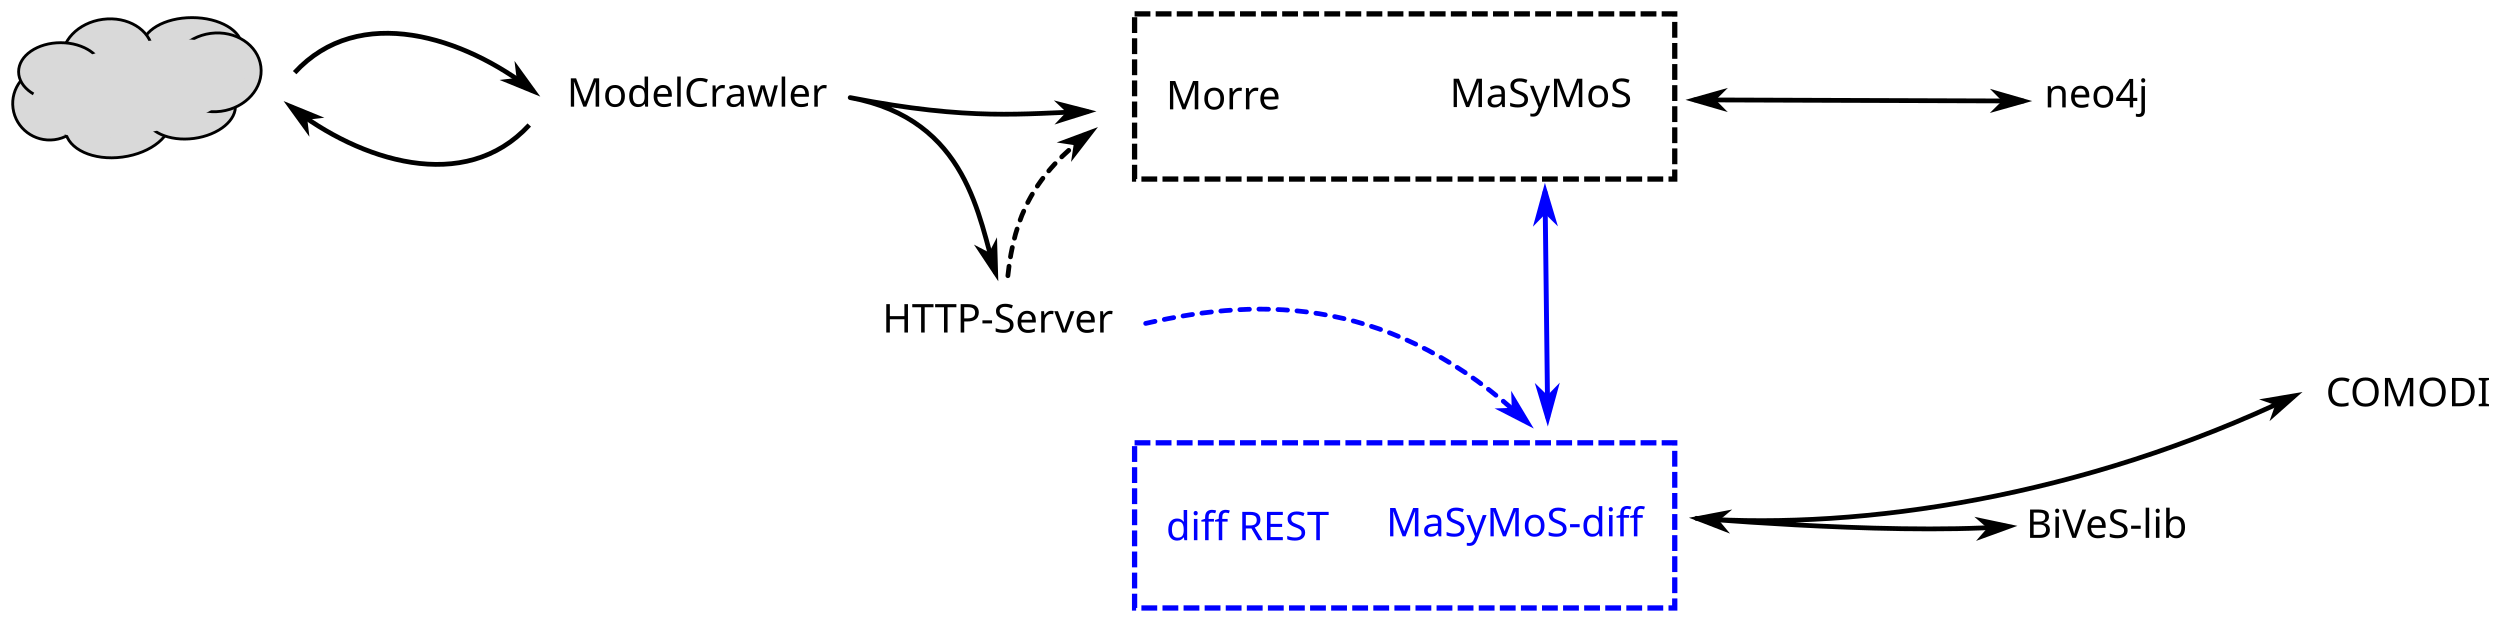
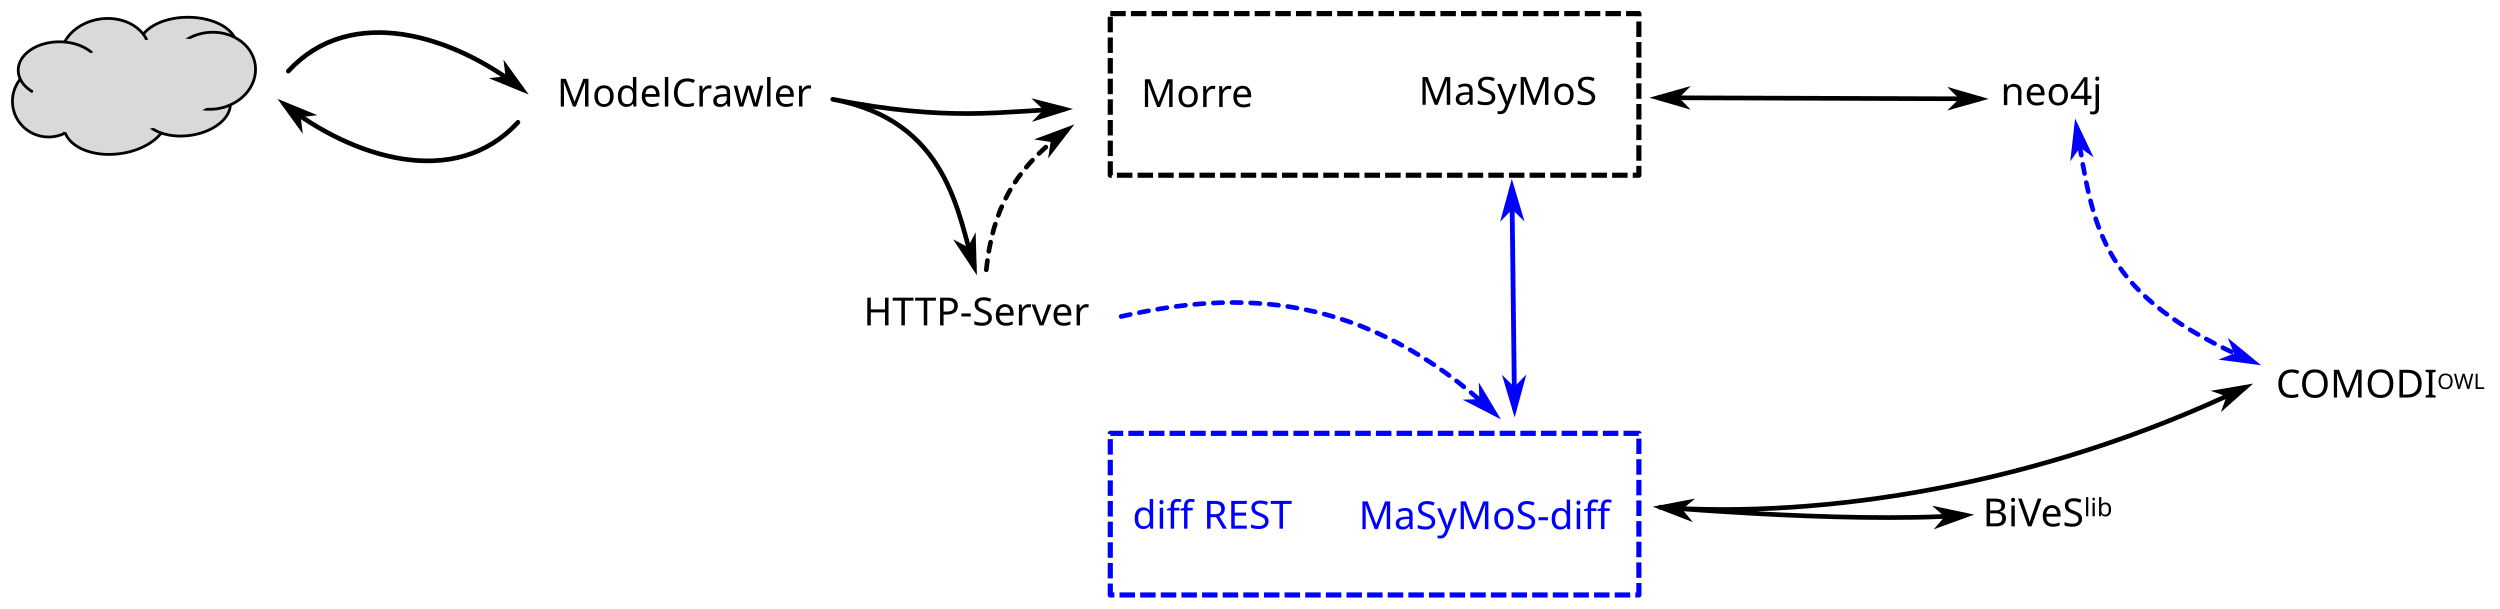
- <svg xmlns="http://www.w3.org/2000/svg" xmlns:ns1="http://www.openswatchbook.org/uri/2009/osb" width="444.135mm" height="110.478mm" viewBox="0 0 1573.706 391.459" id="svg2" version="1.1">
+ <svg xmlns="http://www.w3.org/2000/svg" xmlns:ns1="http://www.openswatchbook.org/uri/2009/osb" width="453.858mm" height="110.478mm" viewBox="0 0 1608.158 391.459" id="svg2" version="1.1">
  <defs id="defs4">
+     <marker style="overflow:visible" id="marker123937" refX="0" refY="0" orient="auto">
+       <path transform="matrix(-0.4,0,0,-0.4,-4,0)" style="fill:#0000ff;fill-opacity:1;fill-rule:evenodd;stroke:#0000ff;stroke-width:1pt;stroke-opacity:1" d="M 0,0 5,-5 -12.5,0 5,5 0,0 Z" id="path123939" />
+     </marker>
+     <marker style="overflow:visible" id="marker123819" refX="0" refY="0" orient="auto">
+       <path transform="matrix(0.4,0,0,0.4,4,0)" style="fill:#0000ff;fill-opacity:1;fill-rule:evenodd;stroke:#0000ff;stroke-width:1pt;stroke-opacity:1" d="M 0,0 5,-5 -12.5,0 5,5 0,0 Z" id="path123821" />
+     </marker>
    <marker style="overflow:visible" id="marker123032" refX="0" refY="0" orient="auto">
      <path transform="matrix(0.4,0,0,0.4,4,0)" style="fill:#0000ff;fill-opacity:1;fill-rule:evenodd;stroke:#0000ff;stroke-width:1pt;stroke-opacity:1" d="M 0,0 5,-5 -12.5,0 5,5 0,0 Z" id="path123034" />
    </marker>
    <linearGradient id="linearGradient123020" ns1:paint="solid">
      <stop style="stop-color:#000000;stop-opacity:1;" offset="0" id="stop123022" />
    </linearGradient>
    <marker orient="auto" refY="0" refX="0" id="marker114404" style="overflow:visible">
      <path id="path114406" d="M 0,0 5,-5 -12.5,0 5,5 0,0 Z" style="fill:#000000;fill-opacity:1;fill-rule:evenodd;stroke:#000000;stroke-width:1pt;stroke-opacity:1" transform="matrix(-0.4,0,0,-0.4,-4,0)" />
    </marker>
    <marker style="overflow:visible" id="marker114286" refX="0" refY="0" orient="auto">
      <path transform="matrix(-0.4,0,0,-0.4,-4,0)" style="fill:#0000ff;fill-opacity:1;fill-rule:evenodd;stroke:#0000ff;stroke-width:1pt;stroke-opacity:1" d="M 0,0 5,-5 -12.5,0 5,5 0,0 Z" id="path114288" />
    </marker>
    <marker orient="auto" refY="0" refX="0" id="marker114132" style="overflow:visible">
      <path id="path114134" d="M 0,0 5,-5 -12.5,0 5,5 0,0 Z" style="fill:#000000;fill-opacity:1;fill-rule:evenodd;stroke:#000000;stroke-width:1pt;stroke-opacity:1" transform="matrix(0.4,0,0,0.4,4,0)" />
    </marker>
    <marker style="overflow:visible" id="marker114050" refX="0" refY="0" orient="auto">
      <path transform="matrix(-0.4,0,0,-0.4,-4,0)" style="fill:#000000;fill-opacity:1;fill-rule:evenodd;stroke:#000000;stroke-width:1pt;stroke-opacity:1" d="M 0,0 5,-5 -12.5,0 5,5 0,0 Z" id="path114052" />
    </marker>
    <marker orient="auto" refY="0" refX="0" id="marker112670" style="overflow:visible">
      <path id="path112672" d="M 0,0 5,-5 -12.5,0 5,5 0,0 Z" style="fill:#0000ff;fill-opacity:1;fill-rule:evenodd;stroke:#0000ff;stroke-width:1pt;stroke-opacity:1" transform="matrix(-0.4,0,0,-0.4,-4,0)" />
    </marker>
    <marker style="overflow:visible" id="marker111088" refX="0" refY="0" orient="auto">
      <path transform="matrix(-0.4,0,0,-0.4,-4,0)" style="fill:#000000;fill-opacity:1;fill-rule:evenodd;stroke:#000000;stroke-width:1pt;stroke-opacity:1" d="M 0,0 5,-5 -12.5,0 5,5 0,0 Z" id="path111090" />
    </marker>
    <marker style="overflow:visible" id="marker111018" refX="0" refY="0" orient="auto">
      <path transform="matrix(0.4,0,0,0.4,4,0)" style="fill:#000000;fill-opacity:1;fill-rule:evenodd;stroke:#000000;stroke-width:1pt;stroke-opacity:1" d="M 0,0 5,-5 -12.5,0 5,5 0,0 Z" id="path111020" />
    </marker>
    <marker orient="auto" refY="0" refX="0" id="marker110226" style="overflow:visible">
      <path id="path110228" d="M 0,0 5,-5 -12.5,0 5,5 0,0 Z" style="fill:#000000;fill-opacity:1;fill-rule:evenodd;stroke:#000000;stroke-width:1pt;stroke-opacity:1" transform="matrix(-0.4,0,0,-0.4,-4,0)" />
    </marker>
    <marker orient="auto" refY="0" refX="0" id="Arrow1Mstart" style="overflow:visible">
      <path id="path107322" d="M 0,0 5,-5 -12.5,0 5,5 0,0 Z" style="fill:#000000;fill-opacity:1;fill-rule:evenodd;stroke:#000000;stroke-width:1pt;stroke-opacity:1" transform="matrix(0.4,0,0,0.4,4,0)" />
    </marker>
    <marker orient="auto" refY="0" refX="0" id="marker108034" style="overflow:visible">
      <path id="path108036" d="M 0,0 5,-5 -12.5,0 5,5 0,0 Z" style="fill:#000000;fill-opacity:1;fill-rule:evenodd;stroke:#000000;stroke-width:1pt;stroke-opacity:1" transform="matrix(-0.4,0,0,-0.4,-4,0)" />
    </marker>
    <marker style="overflow:visible" id="marker107620" refX="0" refY="0" orient="auto">
      <path transform="matrix(-0.4,0,0,-0.4,-4,0)" style="fill:#000000;fill-opacity:1;fill-rule:evenodd;stroke:#000000;stroke-width:1pt;stroke-opacity:1" d="M 0,0 5,-5 -12.5,0 5,5 0,0 Z" id="path107622" />
    </marker>
    <marker orient="auto" refY="0" refX="0" id="Arrow1Mend" style="overflow:visible">
      <path id="path107325" d="M 0,0 5,-5 -12.5,0 5,5 0,0 Z" style="fill:#000000;fill-opacity:1;fill-rule:evenodd;stroke:#000000;stroke-width:1pt;stroke-opacity:1" transform="matrix(-0.4,0,0,-0.4,-4,0)" />
    </marker>
    <marker orient="auto" refY="0" refX="0" id="Arrow1Lend" style="overflow:visible">
      <path id="path107319" d="M 0,0 5,-5 -12.5,0 5,5 0,0 Z" style="fill:#000000;fill-opacity:1;fill-rule:evenodd;stroke:#000000;stroke-width:1pt;stroke-opacity:1" transform="matrix(-0.8,0,0,-0.8,-10,0)" />
    </marker>
    <clipPath clipPathUnits="userSpaceOnUse" id="clipEmfPath1">
      <path d="m 4.475,-1.79 582.618,0 0,841.262 -582.618,0 z" id="path3341" />
    </clipPath>
    <pattern id="EMFhbasepattern" patternUnits="userSpaceOnUse" width="6" height="6" x="0" y="0" />
    <clipPath clipPathUnits="userSpaceOnUse" id="clipEmfPath1-1">
      <path d="m 0.895,2.685 531.606,0 0,444.795 -531.606,0 z" id="path6104" />
    </clipPath>
    <pattern id="EMFhbasepattern-6" patternUnits="userSpaceOnUse" width="6" height="6" x="0" y="0" />
  </defs>
  <g id="layer1" transform="translate(122.6155,-465.2041)">
    <g transform="matrix(2.653074,0,0,2.653074,-1021.249,-1236.657)" id="layer1-3">
      <g transform="translate(-42.85714,30)" id="g6280">
        <path id="path6175" d="m 392.235,627.407 c -4.815,0.647 -8.209,5.004 -7.577,9.756 0.632,4.751 5.051,8.082 9.851,7.451 4.815,-0.647 8.193,-5.004 7.561,-9.756 -0.631,-4.751 -5.036,-8.083 -9.835,-7.451 z" style="fill:#d9d9d9;fill-opacity:1;fill-rule:evenodd;stroke:none" />
        <path id="path6177" d="m 392.235,627.407 c -4.815,0.647 -8.209,5.004 -7.577,9.756 0.632,4.751 5.051,8.082 9.851,7.451 4.815,-0.647 8.193,-5.004 7.561,-9.756 -0.631,-4.751 -5.036,-8.083 -9.835,-7.451" style="fill:none;stroke:#000000;stroke-width:0.679px;stroke-linecap:butt;stroke-linejoin:round;stroke-miterlimit:4;stroke-dasharray:none;stroke-opacity:1" />
        <path id="path6179" d="m 408.542,633.058 c -6.899,0.931 -12.029,5.178 -11.461,9.503 0.584,4.326 6.646,7.104 13.544,6.172 6.899,-0.916 12.029,-5.162 11.461,-9.487 -0.584,-4.325 -6.646,-7.104 -13.544,-6.188 z" style="fill:#d9d9d9;fill-opacity:1;fill-rule:evenodd;stroke:none" />
        <path id="path6181" d="m 408.542,633.058 c -6.899,0.931 -12.029,5.178 -11.461,9.503 0.584,4.326 6.646,7.104 13.544,6.172 6.899,-0.916 12.029,-5.162 11.461,-9.487 -0.584,-4.325 -6.646,-7.104 -13.544,-6.188" style="fill:none;stroke:#000000;stroke-width:0.679px;stroke-linecap:butt;stroke-linejoin:round;stroke-miterlimit:4;stroke-dasharray:none;stroke-opacity:1" />
        <path id="path6183" d="m 425.827,631.006 c -5.904,0.789 -10.292,4.389 -9.803,8.067 0.489,3.678 5.667,6.014 11.555,5.241 5.904,-0.789 10.293,-4.404 9.803,-8.083 -0.489,-3.662 -5.667,-6.014 -11.556,-5.225 z" style="fill:#d9d9d9;fill-opacity:1;fill-rule:evenodd;stroke:none" />
        <path id="path6185" d="m 425.827,631.006 c -5.904,0.789 -10.292,4.389 -9.803,8.067 0.489,3.678 5.667,6.014 11.555,5.241 5.904,-0.789 10.293,-4.404 9.803,-8.083 -0.489,-3.662 -5.667,-6.014 -11.556,-5.225" style="fill:none;stroke:#000000;stroke-width:0.679px;stroke-linecap:butt;stroke-linejoin:round;stroke-miterlimit:4;stroke-dasharray:none;stroke-opacity:1" />
        <path id="path6187" d="m 427.138,615.646 c -6.535,0 -11.839,3.11 -11.839,6.93 0,3.836 5.304,6.93 11.839,6.93 6.535,0 11.84,-3.094 11.84,-6.93 0,-3.82 -5.304,-6.93 -11.84,-6.93 z" style="fill:#d9d9d9;fill-opacity:1;fill-rule:evenodd;stroke:none" />
        <path id="path6189" d="m 427.138,615.646 c -6.535,0 -11.839,3.11 -11.839,6.93 0,3.836 5.304,6.93 11.839,6.93 6.535,0 11.84,-3.094 11.84,-6.93 0,-3.82 -5.304,-6.93 -11.84,-6.93" style="fill:none;stroke:#000000;stroke-width:0.679px;stroke-linecap:butt;stroke-linejoin:round;stroke-miterlimit:4;stroke-dasharray:none;stroke-opacity:1" />
        <path id="path6191" d="m 431.558,619.387 c -5.904,0.789 -10.135,5.557 -9.456,10.656 0.679,5.115 6.014,8.603 11.903,7.83 5.904,-0.789 10.135,-5.557 9.456,-10.656 -0.679,-5.099 -6.014,-8.604 -11.903,-7.83 z" style="fill:#d9d9d9;fill-opacity:1;fill-rule:evenodd;stroke:none" />
        <path transform="matrix(0.2822222,0,0,0.2822222,294.1872,578.8329)" id="path6193" d="m 486.746,143.697 c -20.92,2.797 -35.91,19.689 -33.505,37.756 2.405,18.123 21.311,30.484 42.175,27.744 20.919,-2.797 35.91,-19.689 33.505,-37.756 -2.405,-18.067 -21.311,-30.485 -42.175,-27.744" clip-path="url(#clipEmfPath1-1)" style="fill:none;stroke:#000000;stroke-width:2.405px;stroke-linecap:butt;stroke-linejoin:round;stroke-miterlimit:4;stroke-dasharray:none;stroke-opacity:1" />
        <path id="path6195" d="m 405.953,616.057 c -5.904,0.789 -10.166,5.272 -9.535,10.024 0.631,4.736 5.92,7.956 11.824,7.167 5.888,-0.774 10.166,-5.257 9.535,-10.008 -0.632,-4.751 -5.936,-7.972 -11.824,-7.183 z" style="fill:#d9d9d9;fill-opacity:1;fill-rule:evenodd;stroke:none" />
        <path id="path6197" d="m 405.953,616.057 c -5.904,0.789 -10.166,5.272 -9.535,10.024 0.631,4.736 5.92,7.956 11.824,7.167 5.888,-0.774 10.166,-5.257 9.535,-10.008 -0.632,-4.751 -5.936,-7.972 -11.824,-7.183" style="fill:none;stroke:#000000;stroke-width:0.679px;stroke-linecap:butt;stroke-linejoin:round;stroke-miterlimit:4;stroke-dasharray:none;stroke-opacity:1" />
        <path id="path6199" d="m 395.976,621.597 c -5.525,0 -9.992,3.078 -9.992,6.898 0,3.82 4.467,6.899 9.992,6.899 5.51,0 9.993,-3.078 9.993,-6.899 0,-3.82 -4.483,-6.898 -9.993,-6.898 z" style="fill:#d9d9d9;fill-opacity:1;fill-rule:evenodd;stroke:none" />
        <path id="path6201" d="m 395.976,621.597 c -5.525,0 -9.992,3.078 -9.992,6.898 0,3.82 4.467,6.899 9.992,6.899 5.51,0 9.993,-3.078 9.993,-6.899 0,-3.82 -4.483,-6.898 -9.993,-6.898" style="fill:none;stroke:#000000;stroke-width:0.679px;stroke-linecap:butt;stroke-linejoin:round;stroke-miterlimit:4;stroke-dasharray:none;stroke-opacity:1" />
        <path id="path6203" d="m 412.172,621.929 c -14.113,2.857 -24.611,9.882 -23.443,15.707 1.184,5.809 13.576,8.225 27.705,5.367 14.129,-2.842 24.626,-9.882 23.442,-15.692 -1.168,-5.825 -13.576,-8.225 -27.705,-5.383 z" style="fill:#d9d9d9;fill-opacity:1;fill-rule:evenodd;stroke:none" />
      </g>
    </g>
-     <text xml:space="preserve" style="font-style:normal;font-weight:normal;font-size:15px;line-height:125%;font-family:sans-serif;letter-spacing:0px;word-spacing:0px;fill:#000000;fill-opacity:1;stroke:none;stroke-width:1px;stroke-linecap:butt;stroke-linejoin:miter;stroke-opacity:1" x="234.286" y="532.362" id="text106376">
-       <tspan id="tspan106378" x="234.286" y="532.362" style="font-size:25px">ModelCrawler</tspan>
+     <text xml:space="preserve" style="font-style:normal;font-weight:normal;font-size:15px;line-height:125%;font-family:sans-serif;letter-spacing:0px;word-spacing:0px;fill:#000000;fill-opacity:1;stroke:none;stroke-width:1px;stroke-linecap:butt;stroke-linejoin:miter;stroke-opacity:1" x="235.667" y="533.744" id="text106376">
+       <tspan id="tspan106378" x="235.667" y="533.744" style="font-size:25px">ModelCrawler</tspan>
    </text>
-     <g id="g107206" transform="translate(125.7143,-5.714286)">
-       <g transform="translate(0,-4.037128)" id="g107200">
+     <g id="g123746">
+       <g transform="translate(125.7143,-9.751414)" id="g107200">
        <text xml:space="preserve" style="font-style:normal;font-weight:normal;font-size:15px;line-height:125%;font-family:sans-serif;letter-spacing:0px;word-spacing:0px;fill:#000000;fill-opacity:1;stroke:none;stroke-width:1px;stroke-linecap:butt;stroke-linejoin:miter;stroke-opacity:1" x="485.714" y="543.791" id="text106380">
          <tspan x="485.714" y="543.791" id="tspan106384" style="font-size:25px">Morre</tspan>
        </text>
        <text xml:space="preserve" style="font-style:normal;font-weight:normal;font-size:15px;line-height:125%;font-family:sans-serif;letter-spacing:0px;word-spacing:0px;fill:#000000;fill-opacity:1;stroke:none;stroke-width:1px;stroke-linecap:butt;stroke-linejoin:miter;stroke-opacity:1" x="664.286" y="542.362" id="text106388">
          <tspan x="664.286" y="542.362" id="tspan106392" style="font-size:25px">MaSyMoS</tspan>
        </text>
      </g>
-       <rect style="fill:none;stroke:#000000;stroke-width:3.318;stroke-miterlimit:4;stroke-dasharray:9.954, 3.318;stroke-dashoffset:0;stroke-opacity:1" y="479.664" x="465.873" height="103.968" width="340.025" id="rect106396" />
+       <rect style="fill:none;stroke:#000000;stroke-width:3.318;stroke-linejoin:round;stroke-miterlimit:4;stroke-dasharray:9.954, 3.318;stroke-dashoffset:0;stroke-opacity:1" y="473.95" x="591.587" height="103.968" width="340.025" id="rect106396" />
    </g>
    <g transform="translate(127.1429,150.2486)" id="g107216" />
-     <g id="g112096">
-       <g transform="translate(125.7143,260.2486)" id="g107232">
-         <text xml:space="preserve" style="font-style:normal;font-weight:normal;font-size:15px;line-height:125%;font-family:sans-serif;letter-spacing:0px;word-spacing:0px;fill:#0000ff;fill-opacity:1;stroke:none;stroke-width:1px;stroke-linecap:butt;stroke-linejoin:miter;stroke-opacity:1" x="485.714" y="545.005" id="text107218">
-           <tspan id="tspan107228" x="485.714" y="545.005" style="font-size:25px;fill:#0000ff;fill-opacity:1">diff REST</tspan>
-         </text>
-         <text xml:space="preserve" style="font-style:normal;font-weight:normal;font-size:15px;line-height:125%;font-family:sans-serif;letter-spacing:0px;word-spacing:0px;fill:#0000ff;fill-opacity:1;stroke:none;stroke-width:1px;stroke-linecap:butt;stroke-linejoin:miter;stroke-opacity:1" x="624.286" y="542.582" id="text107222">
-           <tspan x="624.286" y="542.582" id="tspan107224" style="font-size:25px;fill:#0000ff;fill-opacity:1">MaSyMoS-diff</tspan>
-         </text>
-       </g>
-       <rect id="rect107226" width="340.025" height="103.968" x="591.587" y="743.95" style="fill:none;stroke:#0000ff;stroke-width:3.318;stroke-miterlimit:4;stroke-dasharray:9.954, 3.318;stroke-dashoffset:0;stroke-opacity:1" />
+     <g id="g123754">
+       <text id="text107218" y="805.254" x="605.903" style="font-style:normal;font-weight:normal;font-size:15px;line-height:125%;font-family:sans-serif;letter-spacing:0px;word-spacing:0px;fill:#0000ff;fill-opacity:1;stroke:none;stroke-width:1px;stroke-linecap:butt;stroke-linejoin:miter;stroke-opacity:1" xml:space="preserve">
+         <tspan style="font-size:25px;fill:#0000ff;fill-opacity:1" y="805.254" x="605.903" id="tspan107228">diff REST</tspan>
+       </text>
+       <text id="text107222" y="805.593" x="751.381" style="font-style:normal;font-weight:normal;font-size:15px;line-height:125%;font-family:sans-serif;letter-spacing:0px;word-spacing:0px;fill:#0000ff;fill-opacity:1;stroke:none;stroke-width:1px;stroke-linecap:butt;stroke-linejoin:miter;stroke-opacity:1" xml:space="preserve">
+         <tspan style="font-size:25px;fill:#0000ff;fill-opacity:1" id="tspan107224" y="805.593" x="751.381">MaSyMoS-diff</tspan>
+       </text>
+       <rect id="rect107226" width="340.025" height="103.968" x="591.587" y="743.95" style="fill:none;stroke:#0000ff;stroke-width:3.318;stroke-linecap:butt;stroke-linejoin:round;stroke-miterlimit:4;stroke-dasharray:9.954, 3.318;stroke-dashoffset:1.659;stroke-opacity:1" />
    </g>
    <text xml:space="preserve" style="font-style:normal;font-weight:normal;font-size:15px;line-height:125%;font-family:sans-serif;letter-spacing:0px;word-spacing:0px;fill:#000000;fill-opacity:1;stroke:none;stroke-width:1px;stroke-linecap:butt;stroke-linejoin:miter;stroke-opacity:1" x="432.857" y="674.505" id="text107267">
      <tspan id="tspan107269" x="432.857" y="674.505" style="font-size:25px">HTTP-Server</tspan>
    </text>
    <text xml:space="preserve" style="font-style:normal;font-weight:normal;font-size:25px;line-height:125%;font-family:sans-serif;letter-spacing:0px;word-spacing:0px;fill:#000000;fill-opacity:1;stroke:none;stroke-width:1px;stroke-linecap:butt;stroke-linejoin:miter;stroke-opacity:1" x="1164.286" y="532.831" id="text107290">
      <tspan x="1164.286" y="532.831" id="tspan107294">neo4j</tspan>
    </text>
    <text xml:space="preserve" style="font-style:normal;font-weight:normal;font-size:25px;line-height:125%;font-family:sans-serif;letter-spacing:0px;word-spacing:0px;fill:#000000;fill-opacity:1;stroke:none;stroke-width:1px;stroke-linecap:butt;stroke-linejoin:miter;stroke-opacity:1" x="1341.429" y="720.934" id="text107298">
-       <tspan x="1341.429" y="720.934" id="tspan107302">COMODI</tspan>
+       <tspan x="1341.429" y="720.934" id="tspan107302">COMODI<tspan style="font-size:13.75px;baseline-shift:super" id="tspan123761">OWL</tspan>
+       </tspan>
    </text>
    <text xml:space="preserve" style="font-style:normal;font-weight:normal;font-size:25px;line-height:125%;font-family:sans-serif;letter-spacing:0px;word-spacing:0px;fill:#000000;fill-opacity:1;stroke:none;stroke-width:1px;stroke-linecap:butt;stroke-linejoin:miter;stroke-opacity:1" x="1152.857" y="803.791" id="text107306">
-       <tspan id="tspan107308" x="1152.857" y="803.791">BiVeS-lib</tspan>
+       <tspan id="tspan107308" x="1152.857" y="803.791">BiVeS<tspan style="font-size:16.25px;baseline-shift:super" id="tspan125901">lib</tspan>
+       </tspan>
    </text>
-     <path style="fill:none;fill-rule:evenodd;stroke:#000000;stroke-width:3;stroke-linecap:butt;stroke-linejoin:miter;stroke-miterlimit:4;stroke-dasharray:none;stroke-opacity:1;marker-end:url(#Arrow1Mend)" d="m 62.857,510.934 c 40.561,-44.13 106.893,-22.446 150,11.429" id="path107310" />
-     <path id="path107618" d="m 210.544,543.899 c -40.561,44.13 -106.893,22.446 -150,-11.429" style="fill:none;fill-rule:evenodd;stroke:#000000;stroke-width:3;stroke-linecap:butt;stroke-linejoin:miter;stroke-miterlimit:4;stroke-dasharray:none;stroke-opacity:1;marker-end:url(#marker107620)" />
-     <path style="fill:none;fill-rule:evenodd;stroke:#000000;stroke-width:3;stroke-linecap:round;stroke-linejoin:round;stroke-miterlimit:4;stroke-dasharray:none;stroke-opacity:1;marker-start:url(#Arrow1Mstart);marker-end:url(#marker108034)" d="m 561.691,535.443 c -39.328,1.032 -72.854,6.113 -149.12,-8.796 74.697,13.832 80.903,76.869 91.429,110" id="path108026" />
+     <path style="fill:none;fill-rule:evenodd;stroke:#000000;stroke-width:3;stroke-linecap:round;stroke-linejoin:round;stroke-miterlimit:4;stroke-dasharray:none;stroke-opacity:1;marker-end:url(#Arrow1Mend)" d="m 62.857,510.934 c 40.561,-44.13 106.893,-22.446 150,11.429" id="path107310" />
+     <path id="path107618" d="m 210.544,543.899 c -40.561,44.13 -106.893,22.446 -150,-11.429" style="fill:none;fill-rule:evenodd;stroke:#000000;stroke-width:3;stroke-linecap:round;stroke-linejoin:round;stroke-miterlimit:4;stroke-dasharray:none;stroke-opacity:1;marker-end:url(#marker107620)" />
+     <path style="fill:none;fill-rule:evenodd;stroke:#000000;stroke-width:3;stroke-linecap:round;stroke-linejoin:round;stroke-miterlimit:4;stroke-dasharray:none;stroke-opacity:1;marker-start:url(#Arrow1Mstart);marker-end:url(#marker108034)" d="m 561.691,535.443 c -39.328,1.032 -72.366,8.555 -148.631,-6.354 74.697,13.832 80.414,74.427 90.94,107.558" id="path108026" />
    <path style="fill:none;fill-rule:evenodd;stroke:#000000;stroke-width:3;stroke-linecap:round;stroke-linejoin:round;stroke-miterlimit:4;stroke-dasharray:6, 6;stroke-dashoffset:0;stroke-opacity:1;marker-end:url(#marker110226)" d="m 511.828,638.755 c 3.939,-37.384 16.63,-64.012 51.941,-90.048" id="path110218" />
    <path style="fill:none;fill-rule:evenodd;stroke:#000000;stroke-width:3;stroke-linecap:round;stroke-linejoin:round;stroke-miterlimit:4;stroke-dasharray:none;stroke-opacity:1;marker-start:url(#marker111018);marker-end:url(#marker111088)" d="m 944.286,528.076 206.429,0.714" id="path111010" />
    <path style="fill:none;fill-rule:evenodd;stroke:#0000ff;stroke-width:3;stroke-linecap:round;stroke-linejoin:round;stroke-miterlimit:4;stroke-dasharray:6, 6;stroke-dashoffset:0;stroke-opacity:1;marker-end:url(#marker112670)" d="m 598.571,668.791 c 74.683,-17.154 156.263,-16.348 240,62.143" id="path112662" />
-     <path style="fill:none;fill-rule:evenodd;stroke:#000000;stroke-width:3;stroke-linecap:butt;stroke-linejoin:round;stroke-miterlimit:4;stroke-dasharray:none;stroke-opacity:1;marker-start:url(#marker114132);marker-mid:url(#marker114404);marker-end:url(#marker114050)" d="m 1321.429,714.505 c -132.857,63.62 -272.143,84.147 -375,77.143 -16.43,-1.855 114.281,10.714 195,5" id="path114042" />
+     <path style="fill:none;fill-rule:evenodd;stroke:#000000;stroke-width:3;stroke-linecap:round;stroke-linejoin:round;stroke-miterlimit:4;stroke-dasharray:none;stroke-opacity:1;marker-start:url(#marker114132);marker-mid:url(#marker114404);marker-end:url(#marker114050)" d="m 1321.429,714.505 c -132.857,63.62 -272.143,84.147 -375,77.143 -16.43,-1.855 114.281,10.714 195,5" id="path114042" />
    <path style="fill:none;fill-opacity:1;fill-rule:evenodd;stroke:#0000ff;stroke-width:3.1;stroke-linecap:round;stroke-linejoin:round;stroke-miterlimit:4;stroke-dasharray:none;stroke-opacity:1;marker-start:url(#marker123032);marker-end:url(#marker114286)" d="m 849.95,586.367 1.684,141.243" id="path123018" />
+     <path style="fill:none;fill-rule:evenodd;stroke:#0000ff;stroke-width:3;stroke-linecap:round;stroke-linejoin:round;stroke-miterlimit:4;stroke-dasharray:6, 6;stroke-dashoffset:0;stroke-opacity:1;marker-start:url(#marker123819);marker-end:url(#marker123937)" d="m 1213.199,547.229 c 10.997,65.861 14.515,107.701 113.275,150.573" id="path123799" />
+     <path style="fill:none;fill-rule:evenodd;stroke:#000000;stroke-width:3;stroke-linecap:round;stroke-linejoin:round;stroke-opacity:1;stroke-miterlimit:4;stroke-dasharray:none" d="m -115.709,320.679 74.596,0" id="path125759" />
+     <text xml:space="preserve" style="font-style:normal;font-weight:normal;font-size:25px;line-height:125%;font-family:sans-serif;letter-spacing:0px;word-spacing:0px;fill:#000000;fill-opacity:1;stroke:none;stroke-width:1px;stroke-linecap:butt;stroke-linejoin:miter;stroke-opacity:1" x="-30.752" y="326.896" id="text125761">
+       <tspan id="tspan125763" x="-30.752" y="326.896">direct interaction</tspan>
+     </text>
+     <path id="path125765" d="m -115.709,357.977 74.596,0" style="fill:none;fill-rule:evenodd;stroke:#000000;stroke-width:3;stroke-linecap:round;stroke-linejoin:round;stroke-miterlimit:4;stroke-dasharray:6, 6;stroke-opacity:1;stroke-dashoffset:0" />
+     <text xml:space="preserve" style="font-style:normal;font-weight:normal;font-size:25px;line-height:125%;font-family:sans-serif;letter-spacing:0px;word-spacing:0px;fill:#000000;fill-opacity:1;stroke:none;stroke-width:1px;stroke-linecap:butt;stroke-linejoin:miter;stroke-opacity:1" x="-29.82" y="363.38" id="text125887">
+       <tspan x="-29.82" y="363.38" id="tspan125891">background interaction/data flow</tspan>
+     </text>
+     <rect style="fill:none;fill-opacity:1;stroke:#000000;stroke-width:3;stroke-linecap:round;stroke-linejoin:round;stroke-miterlimit:4;stroke-dasharray:6, 6;stroke-dashoffset:0;stroke-opacity:1" id="rect125895" width="80.097" height="29.304" x="-118.708" y="383.893" />
+     <text xml:space="preserve" style="font-style:normal;font-weight:normal;font-size:25px;line-height:125%;font-family:sans-serif;letter-spacing:0px;word-spacing:0px;fill:#000000;fill-opacity:1;stroke:none;stroke-width:1px;stroke-linecap:butt;stroke-linejoin:miter;stroke-opacity:1" x="-25.912" y="407.336" id="text125897">
+       <tspan id="tspan125899" x="-25.912" y="407.336">software unit</tspan>
+     </text>
  </g>
</svg>
